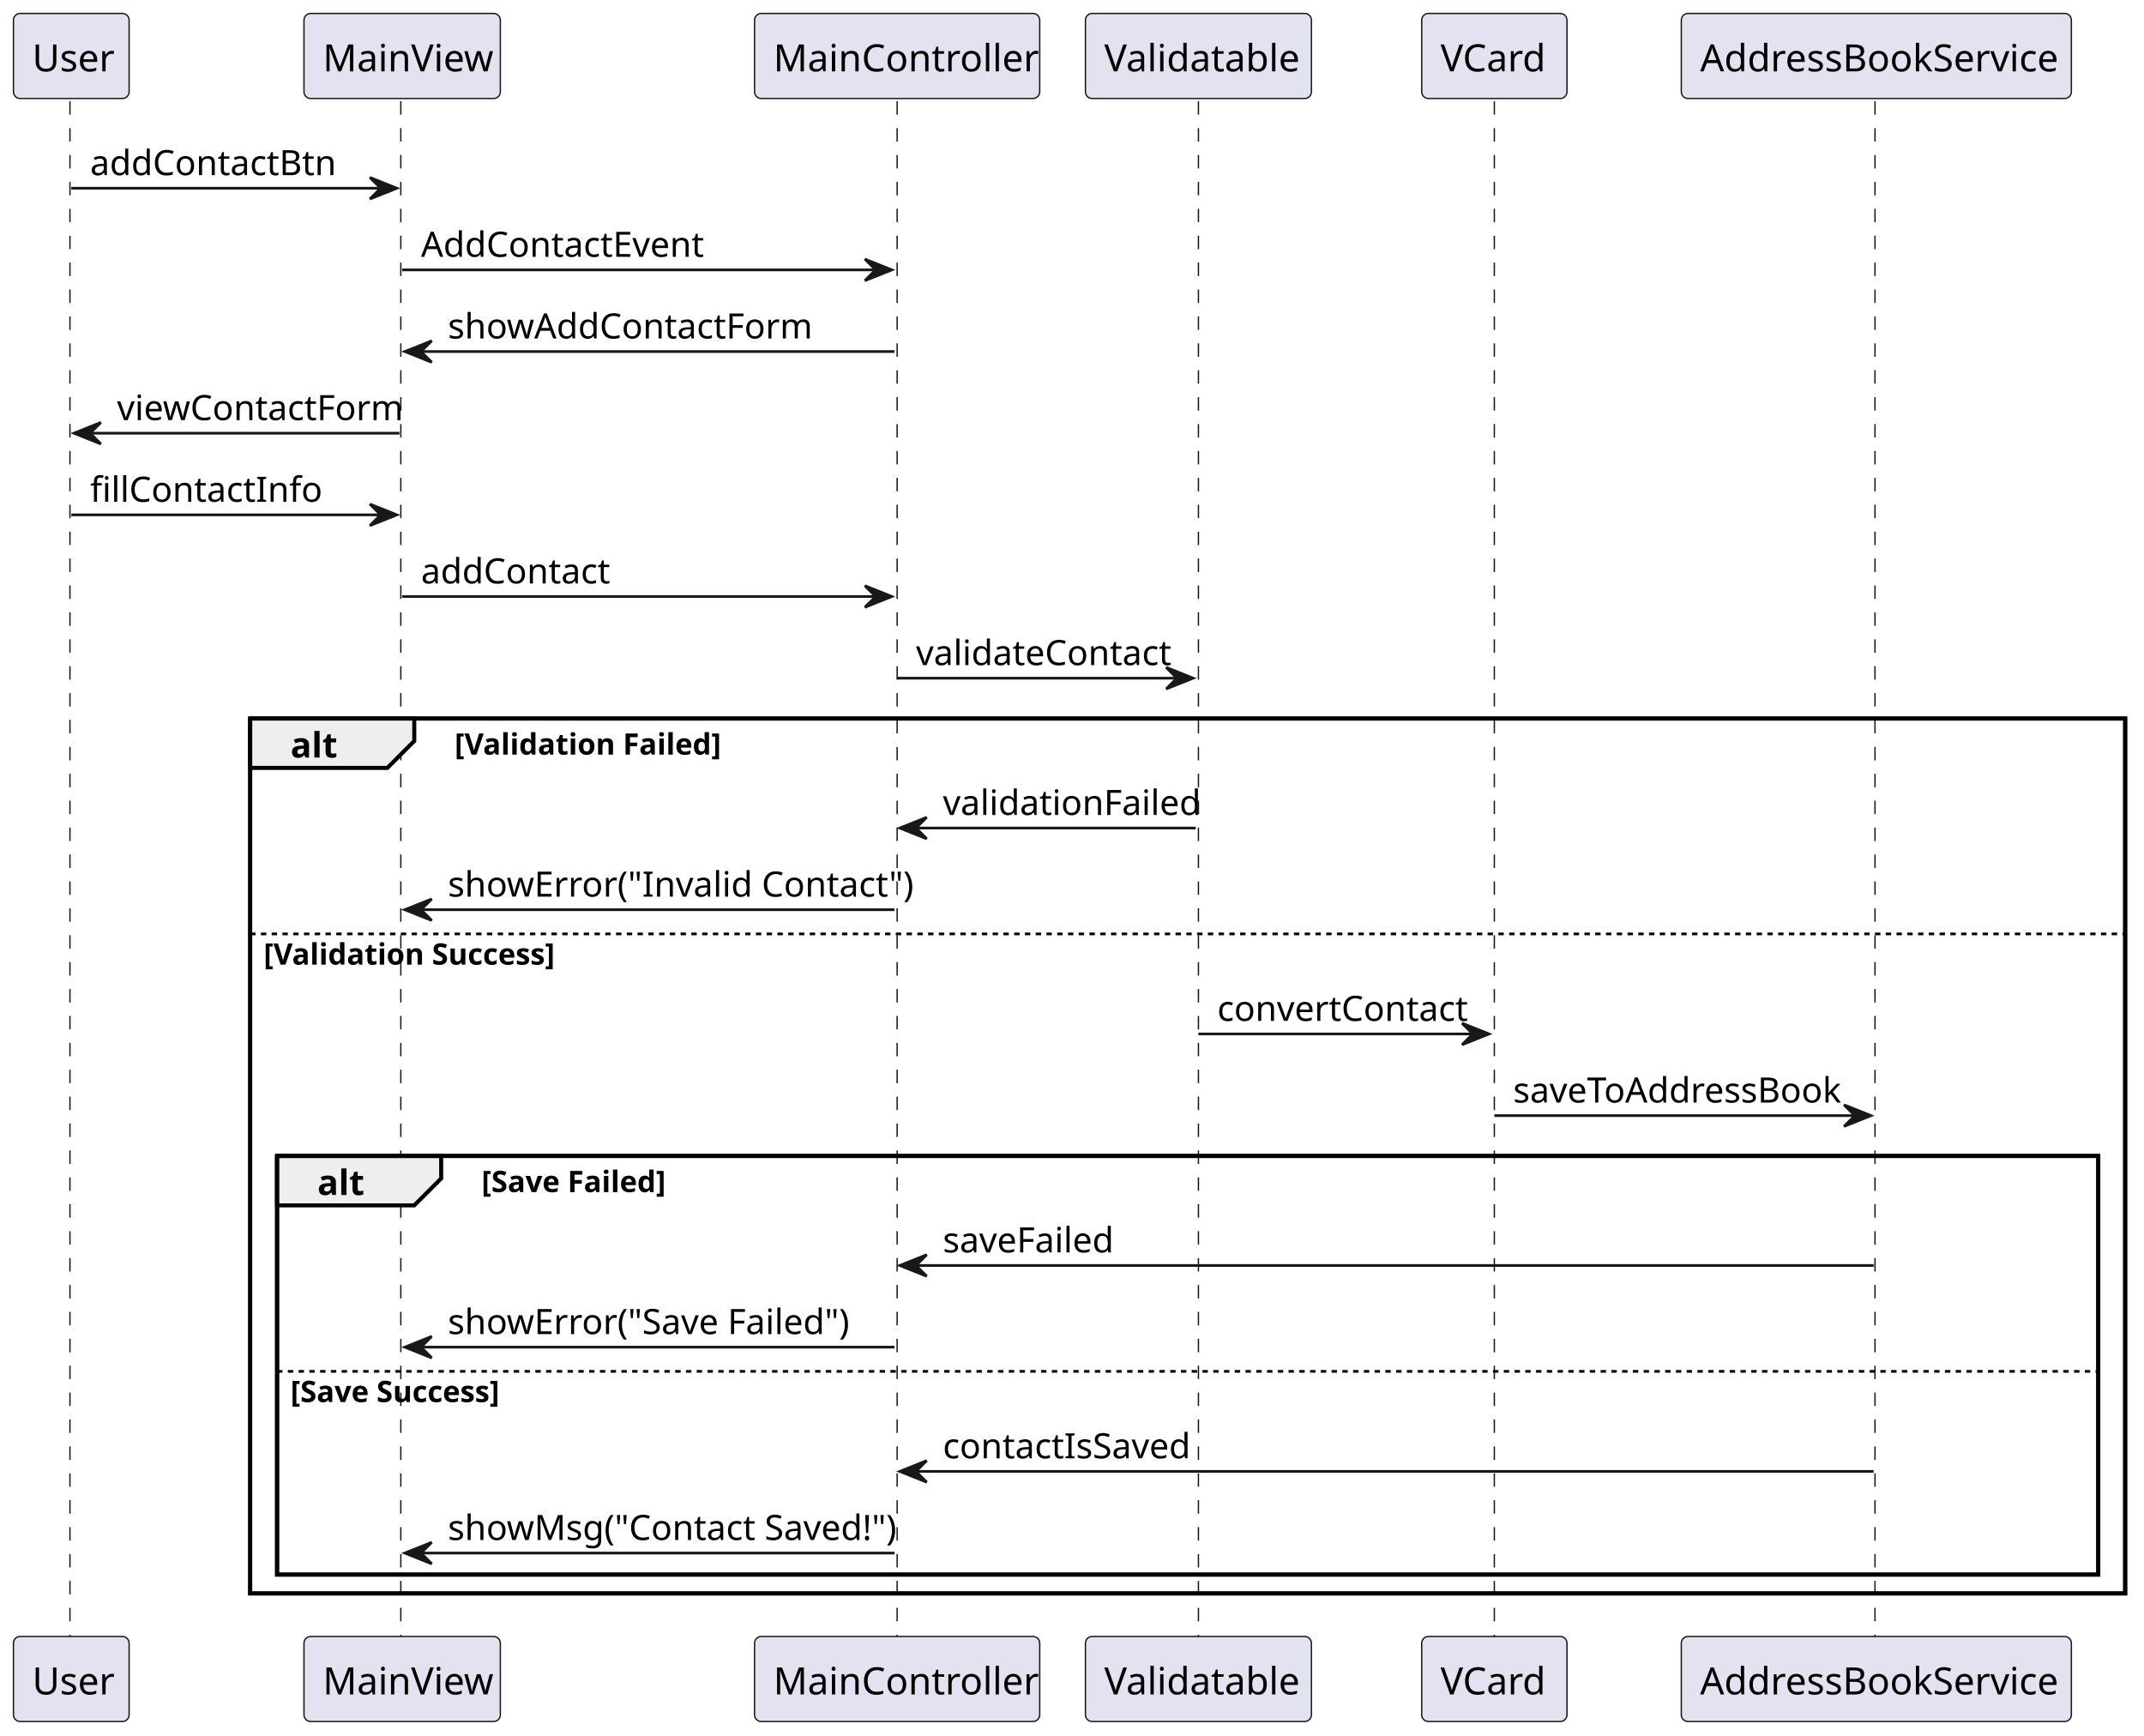
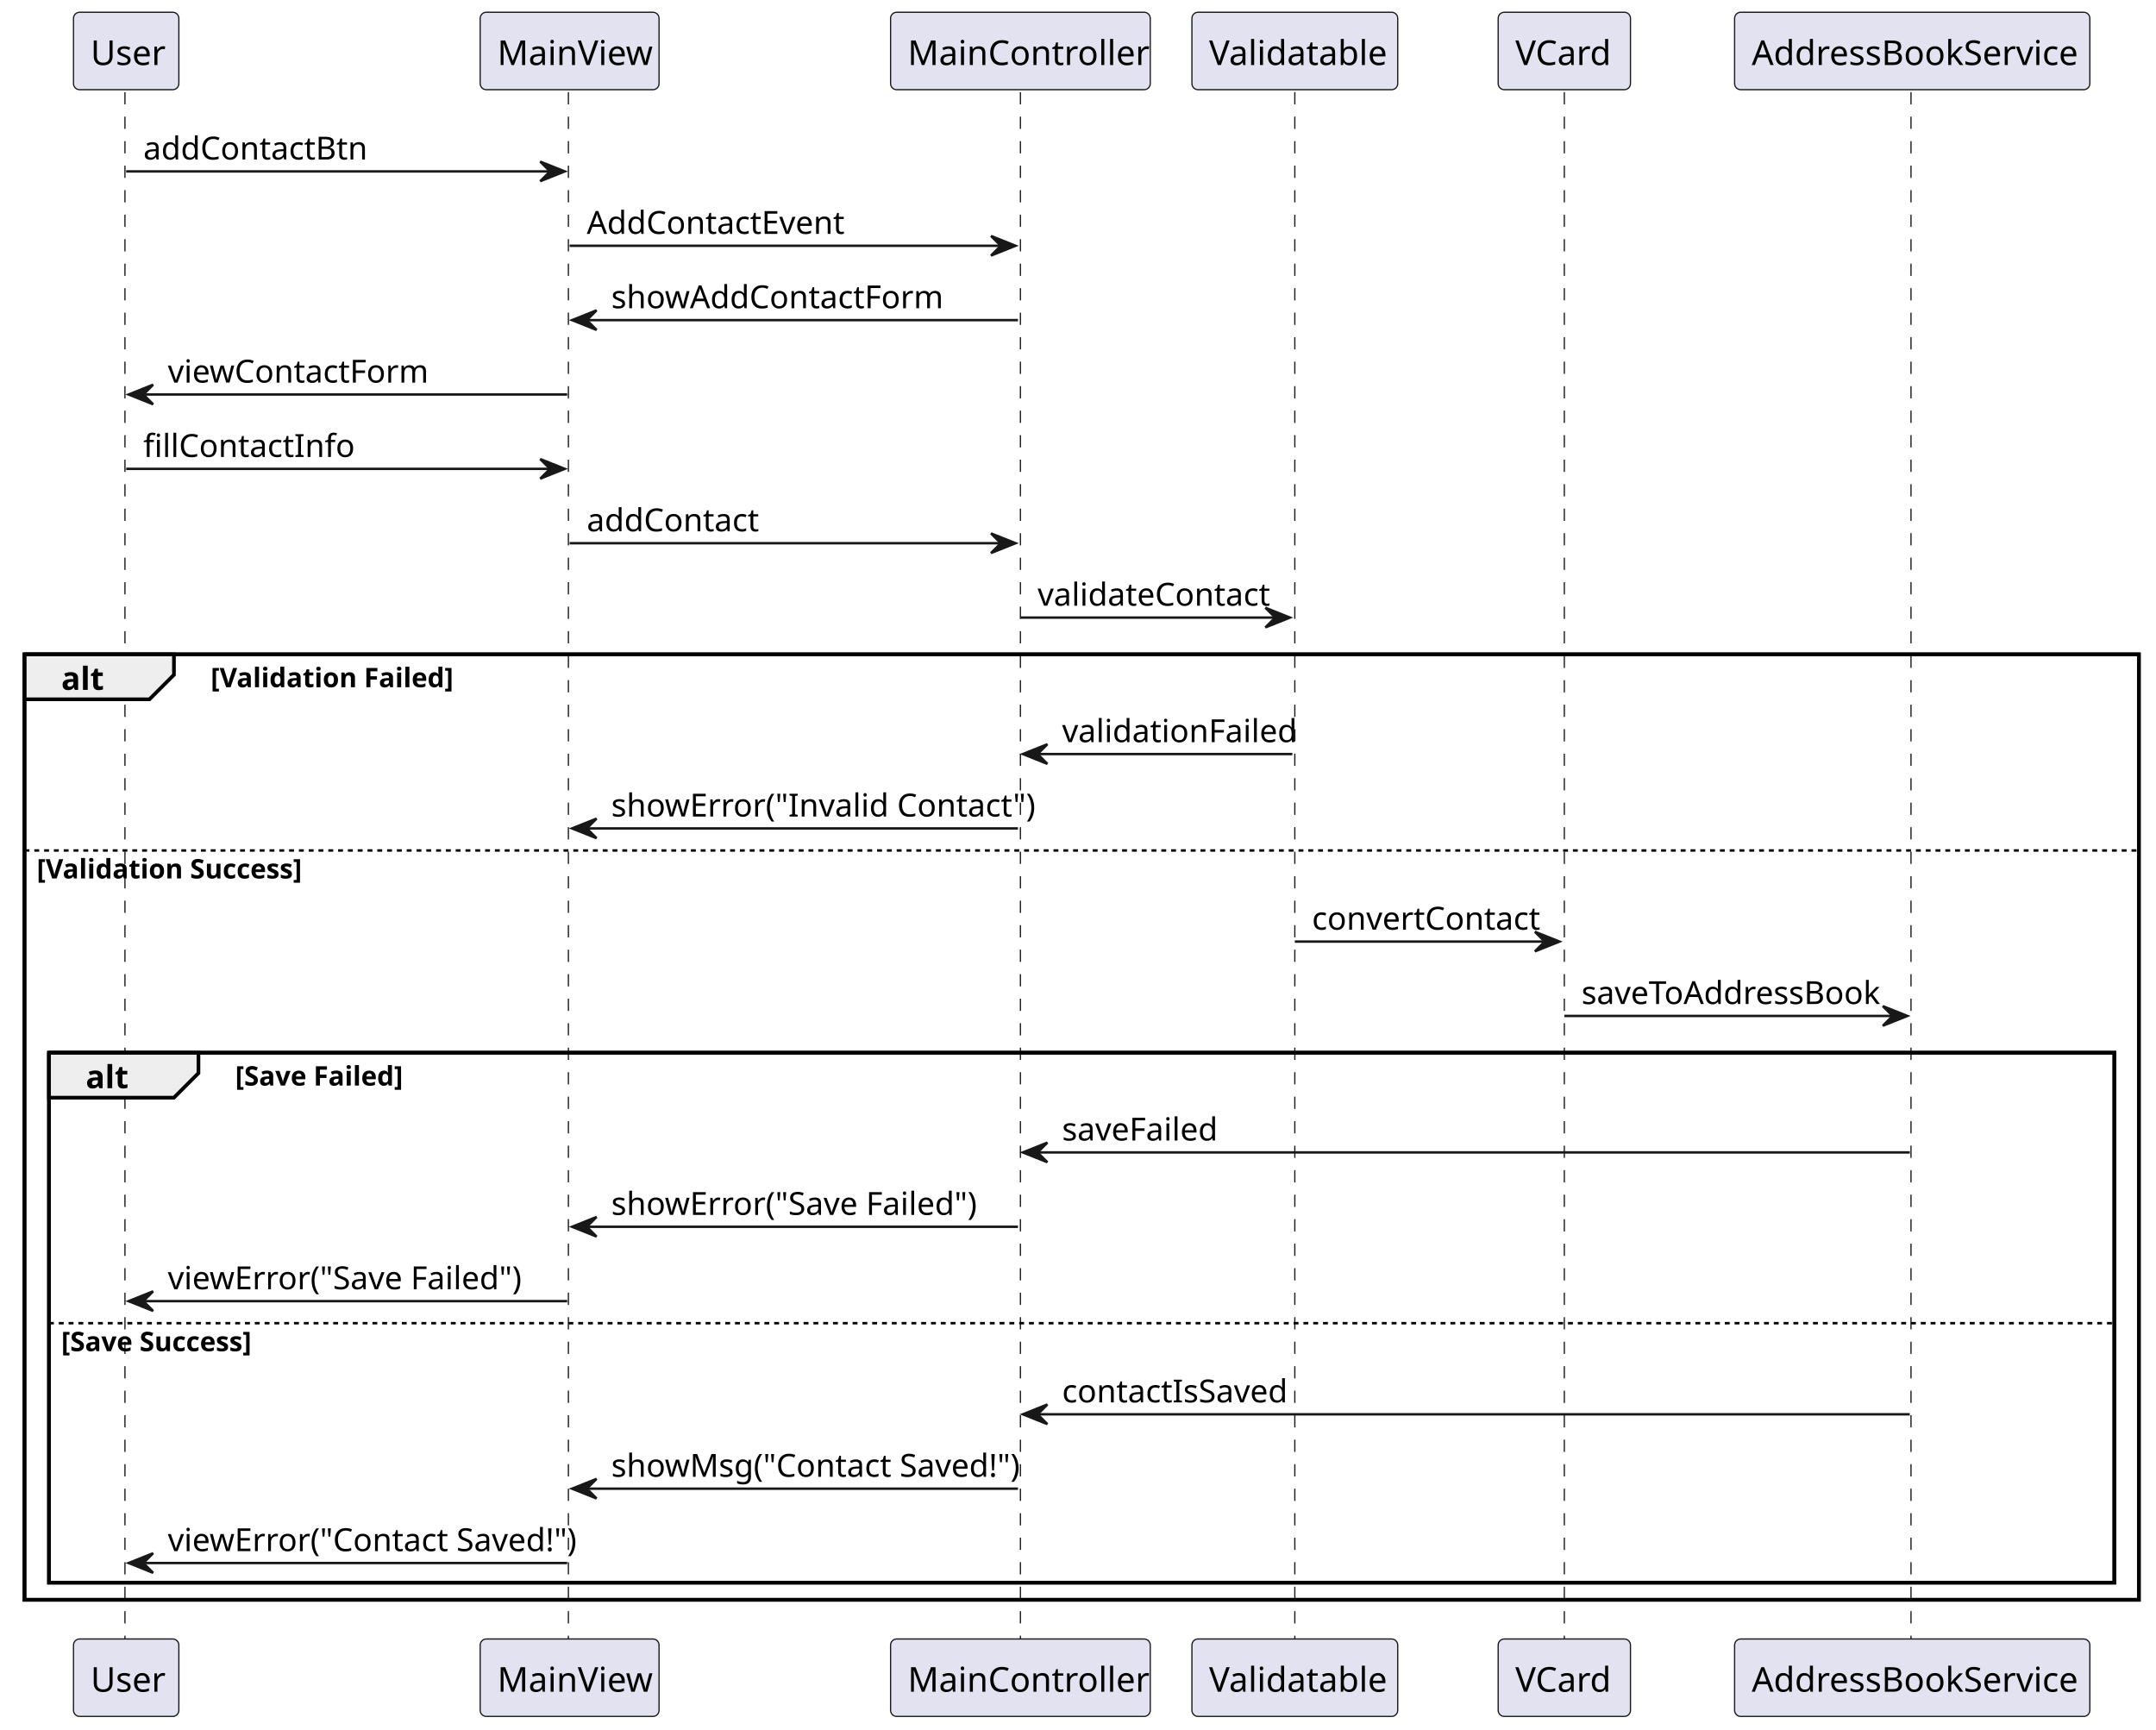
- <svg xmlns="http://www.w3.org/2000/svg" contentStyleType="text/css" height="645px" preserveAspectRatio="none" style="width:797px;height:645px;background:#FFFFFF;" version="1.1" viewBox="0 0 797 645" width="797px" zoomAndPan="magnify">
+ <svg xmlns="http://www.w3.org/2000/svg" contentStyleType="text/css" height="706px" preserveAspectRatio="none" style="width:880px;height:706px;background:#FFFFFF;" version="1.1" viewBox="0 0 880 706" width="880px" zoomAndPan="magnify">
  <defs />
  <g>
-     <rect fill="none" height="325.188" style="stroke:#000000;stroke-width:1.5;" width="697" x="93" y="267.07" />
-     <rect fill="none" height="155.594" style="stroke:#000000;stroke-width:1.5;" width="677" x="103" y="429.664" />
-     <line style="stroke:#181818;stroke-width:0.5;stroke-dasharray:5.0,5.0;" x1="26" x2="26" y1="37.609" y2="609.258" />
-     <line style="stroke:#181818;stroke-width:0.5;stroke-dasharray:5.0,5.0;" x1="149" x2="149" y1="37.609" y2="609.258" />
-     <line style="stroke:#181818;stroke-width:0.5;stroke-dasharray:5.0,5.0;" x1="333.5" x2="333.5" y1="37.609" y2="609.258" />
-     <line style="stroke:#181818;stroke-width:0.5;stroke-dasharray:5.0,5.0;" x1="445.5" x2="445.5" y1="37.609" y2="609.258" />
-     <line style="stroke:#181818;stroke-width:0.5;stroke-dasharray:5.0,5.0;" x1="555.5" x2="555.5" y1="37.609" y2="609.258" />
-     <line style="stroke:#181818;stroke-width:0.5;stroke-dasharray:5.0,5.0;" x1="697" x2="697" y1="37.609" y2="609.258" />
-     <rect fill="#E2E2F0" height="31.609" rx="2.5" ry="2.5" style="stroke:#181818;stroke-width:0.5;" width="43" x="5" y="5" />
-     <text fill="#000000" font-family="sans-serif" font-size="14" lengthAdjust="spacing" textLength="29" x="12" y="26.533">User</text>
-     <rect fill="#E2E2F0" height="31.609" rx="2.5" ry="2.5" style="stroke:#181818;stroke-width:0.5;" width="43" x="5" y="608.258" />
-     <text fill="#000000" font-family="sans-serif" font-size="14" lengthAdjust="spacing" textLength="29" x="12" y="629.791">User</text>
-     <rect fill="#E2E2F0" height="31.609" rx="2.5" ry="2.5" style="stroke:#181818;stroke-width:0.5;" width="73" x="113" y="5" />
-     <text fill="#000000" font-family="sans-serif" font-size="14" lengthAdjust="spacing" textLength="59" x="120" y="26.533">MainView</text>
-     <rect fill="#E2E2F0" height="31.609" rx="2.5" ry="2.5" style="stroke:#181818;stroke-width:0.5;" width="73" x="113" y="608.258" />
-     <text fill="#000000" font-family="sans-serif" font-size="14" lengthAdjust="spacing" textLength="59" x="120" y="629.791">MainView</text>
-     <rect fill="#E2E2F0" height="31.609" rx="2.5" ry="2.5" style="stroke:#181818;stroke-width:0.5;" width="106" x="280.5" y="5" />
-     <text fill="#000000" font-family="sans-serif" font-size="14" lengthAdjust="spacing" textLength="92" x="287.5" y="26.533">MainController</text>
-     <rect fill="#E2E2F0" height="31.609" rx="2.5" ry="2.5" style="stroke:#181818;stroke-width:0.5;" width="106" x="280.5" y="608.258" />
-     <text fill="#000000" font-family="sans-serif" font-size="14" lengthAdjust="spacing" textLength="92" x="287.5" y="629.791">MainController</text>
-     <rect fill="#E2E2F0" height="31.609" rx="2.5" ry="2.5" style="stroke:#181818;stroke-width:0.5;" width="84" x="403.5" y="5" />
-     <text fill="#000000" font-family="sans-serif" font-size="14" lengthAdjust="spacing" textLength="70" x="410.5" y="26.533">Validatable</text>
-     <rect fill="#E2E2F0" height="31.609" rx="2.5" ry="2.5" style="stroke:#181818;stroke-width:0.5;" width="84" x="403.5" y="608.258" />
-     <text fill="#000000" font-family="sans-serif" font-size="14" lengthAdjust="spacing" textLength="70" x="410.5" y="629.791">Validatable</text>
-     <rect fill="#E2E2F0" height="31.609" rx="2.5" ry="2.5" style="stroke:#181818;stroke-width:0.5;" width="54" x="528.5" y="5" />
-     <text fill="#000000" font-family="sans-serif" font-size="14" lengthAdjust="spacing" textLength="40" x="535.5" y="26.533">VCard</text>
-     <rect fill="#E2E2F0" height="31.609" rx="2.5" ry="2.5" style="stroke:#181818;stroke-width:0.5;" width="54" x="528.5" y="608.258" />
-     <text fill="#000000" font-family="sans-serif" font-size="14" lengthAdjust="spacing" textLength="40" x="535.5" y="629.791">VCard</text>
-     <rect fill="#E2E2F0" height="31.609" rx="2.5" ry="2.5" style="stroke:#181818;stroke-width:0.5;" width="145" x="625" y="5" />
-     <text fill="#000000" font-family="sans-serif" font-size="14" lengthAdjust="spacing" textLength="131" x="632" y="26.533">AddressBookService</text>
-     <rect fill="#E2E2F0" height="31.609" rx="2.5" ry="2.5" style="stroke:#181818;stroke-width:0.5;" width="145" x="625" y="608.258" />
-     <text fill="#000000" font-family="sans-serif" font-size="14" lengthAdjust="spacing" textLength="131" x="632" y="629.791">AddressBookService</text>
-     <polygon fill="#181818" points="137.5,65.961,147.5,69.961,137.5,73.961,141.5,69.961" style="stroke:#181818;stroke-width:1.0;" />
-     <line style="stroke:#181818;stroke-width:1.0;" x1="26.5" x2="143.5" y1="69.961" y2="69.961" />
-     <text fill="#000000" font-family="sans-serif" font-size="13" lengthAdjust="spacing" textLength="86" x="33.5" y="65.105">addContactBtn</text>
-     <polygon fill="#181818" points="321.5,96.312,331.5,100.312,321.5,104.312,325.5,100.312" style="stroke:#181818;stroke-width:1.0;" />
-     <line style="stroke:#181818;stroke-width:1.0;" x1="149.5" x2="327.5" y1="100.312" y2="100.312" />
-     <text fill="#000000" font-family="sans-serif" font-size="13" lengthAdjust="spacing" textLength="100" x="156.5" y="95.456">AddContactEvent</text>
-     <polygon fill="#181818" points="160.5,126.664,150.5,130.664,160.5,134.664,156.5,130.664" style="stroke:#181818;stroke-width:1.0;" />
-     <line style="stroke:#181818;stroke-width:1.0;" x1="154.5" x2="332.5" y1="130.664" y2="130.664" />
-     <text fill="#000000" font-family="sans-serif" font-size="13" lengthAdjust="spacing" textLength="128" x="166.5" y="125.808">showAddContactForm</text>
-     <polygon fill="#181818" points="37.5,157.016,27.5,161.016,37.5,165.016,33.5,161.016" style="stroke:#181818;stroke-width:1.0;" />
-     <line style="stroke:#181818;stroke-width:1.0;" x1="31.5" x2="148.5" y1="161.016" y2="161.016" />
-     <text fill="#000000" font-family="sans-serif" font-size="13" lengthAdjust="spacing" textLength="99" x="43.5" y="156.159">viewContactForm</text>
-     <polygon fill="#181818" points="137.5,187.367,147.5,191.367,137.5,195.367,141.5,191.367" style="stroke:#181818;stroke-width:1.0;" />
-     <line style="stroke:#181818;stroke-width:1.0;" x1="26.5" x2="143.5" y1="191.367" y2="191.367" />
-     <text fill="#000000" font-family="sans-serif" font-size="13" lengthAdjust="spacing" textLength="77" x="33.5" y="186.511">fillContactInfo</text>
-     <polygon fill="#181818" points="321.5,217.719,331.5,221.719,321.5,225.719,325.5,221.719" style="stroke:#181818;stroke-width:1.0;" />
-     <line style="stroke:#181818;stroke-width:1.0;" x1="149.5" x2="327.5" y1="221.719" y2="221.719" />
-     <text fill="#000000" font-family="sans-serif" font-size="13" lengthAdjust="spacing" textLength="66" x="156.5" y="216.862">addContact</text>
-     <polygon fill="#181818" points="433.5,248.07,443.5,252.07,433.5,256.07,437.5,252.07" style="stroke:#181818;stroke-width:1.0;" />
-     <line style="stroke:#181818;stroke-width:1.0;" x1="333.5" x2="439.5" y1="252.07" y2="252.07" />
-     <text fill="#000000" font-family="sans-serif" font-size="13" lengthAdjust="spacing" textLength="88" x="340.5" y="247.214">validateContact</text>
-     <path d="M93,267.07 L154,267.07 L154,275.422 L144,285.422 L93,285.422 L93,267.07 " fill="#EEEEEE" style="stroke:#000000;stroke-width:1.5;" />
-     <rect fill="none" height="325.188" style="stroke:#000000;stroke-width:1.5;" width="697" x="93" y="267.07" />
-     <text fill="#000000" font-family="sans-serif" font-size="13" font-weight="bold" lengthAdjust="spacing" textLength="16" x="108" y="281.565">alt</text>
-     <text fill="#000000" font-family="sans-serif" font-size="11" font-weight="bold" lengthAdjust="spacing" textLength="97" x="169" y="280.489">[Validation Failed]</text>
-     <polygon fill="#181818" points="344.5,303.773,334.5,307.773,344.5,311.773,340.5,307.773" style="stroke:#181818;stroke-width:1.0;" />
-     <line style="stroke:#181818;stroke-width:1.0;" x1="338.5" x2="444.5" y1="307.773" y2="307.773" />
-     <text fill="#000000" font-family="sans-serif" font-size="13" lengthAdjust="spacing" textLength="88" x="350.5" y="302.917">validationFailed</text>
-     <polygon fill="#181818" points="160.5,334.125,150.5,338.125,160.5,342.125,156.5,338.125" style="stroke:#181818;stroke-width:1.0;" />
-     <line style="stroke:#181818;stroke-width:1.0;" x1="154.5" x2="332.5" y1="338.125" y2="338.125" />
-     <text fill="#000000" font-family="sans-serif" font-size="13" lengthAdjust="spacing" textLength="160" x="166.5" y="333.269">showError("Invalid Contact")</text>
-     <line style="stroke:#000000;stroke-width:1.0;stroke-dasharray:2.0,2.0;" x1="93" x2="790" y1="347.125" y2="347.125" />
-     <text fill="#000000" font-family="sans-serif" font-size="11" font-weight="bold" lengthAdjust="spacing" textLength="112" x="98" y="358.544">[Validation Success]</text>
-     <polygon fill="#181818" points="543.5,380.312,553.5,384.312,543.5,388.312,547.5,384.312" style="stroke:#181818;stroke-width:1.0;" />
-     <line style="stroke:#181818;stroke-width:1.0;" x1="445.5" x2="549.5" y1="384.312" y2="384.312" />
-     <text fill="#000000" font-family="sans-serif" font-size="13" lengthAdjust="spacing" textLength="86" x="452.5" y="379.456">convertContact</text>
-     <polygon fill="#181818" points="685.5,410.664,695.5,414.664,685.5,418.664,689.5,414.664" style="stroke:#181818;stroke-width:1.0;" />
-     <line style="stroke:#181818;stroke-width:1.0;" x1="555.5" x2="691.5" y1="414.664" y2="414.664" />
-     <text fill="#000000" font-family="sans-serif" font-size="13" lengthAdjust="spacing" textLength="118" x="562.5" y="409.808">saveToAddressBook</text>
-     <path d="M103,429.664 L164,429.664 L164,438.016 L154,448.016 L103,448.016 L103,429.664 " fill="#EEEEEE" style="stroke:#000000;stroke-width:1.5;" />
-     <rect fill="none" height="155.594" style="stroke:#000000;stroke-width:1.5;" width="677" x="103" y="429.664" />
-     <text fill="#000000" font-family="sans-serif" font-size="13" font-weight="bold" lengthAdjust="spacing" textLength="16" x="118" y="444.159">alt</text>
-     <text fill="#000000" font-family="sans-serif" font-size="11" font-weight="bold" lengthAdjust="spacing" textLength="69" x="179" y="443.083">[Save Failed]</text>
-     <polygon fill="#181818" points="344.5,466.367,334.5,470.367,344.5,474.367,340.5,470.367" style="stroke:#181818;stroke-width:1.0;" />
-     <line style="stroke:#181818;stroke-width:1.0;" x1="338.5" x2="696.5" y1="470.367" y2="470.367" />
-     <text fill="#000000" font-family="sans-serif" font-size="13" lengthAdjust="spacing" textLength="61" x="350.5" y="465.511">saveFailed</text>
-     <polygon fill="#181818" points="160.5,496.719,150.5,500.719,160.5,504.719,156.5,500.719" style="stroke:#181818;stroke-width:1.0;" />
-     <line style="stroke:#181818;stroke-width:1.0;" x1="154.5" x2="332.5" y1="500.719" y2="500.719" />
-     <text fill="#000000" font-family="sans-serif" font-size="13" lengthAdjust="spacing" textLength="143" x="166.5" y="495.862">showError("Save Failed")</text>
-     <line style="stroke:#000000;stroke-width:1.0;stroke-dasharray:2.0,2.0;" x1="103" x2="780" y1="509.719" y2="509.719" />
-     <text fill="#000000" font-family="sans-serif" font-size="11" font-weight="bold" lengthAdjust="spacing" textLength="84" x="108" y="521.138">[Save Success]</text>
-     <polygon fill="#181818" points="344.5,542.906,334.5,546.906,344.5,550.906,340.5,546.906" style="stroke:#181818;stroke-width:1.0;" />
-     <line style="stroke:#181818;stroke-width:1.0;" x1="338.5" x2="696.5" y1="546.906" y2="546.906" />
-     <text fill="#000000" font-family="sans-serif" font-size="13" lengthAdjust="spacing" textLength="88" x="350.5" y="542.05">contactIsSaved</text>
-     <polygon fill="#181818" points="160.5,573.258,150.5,577.258,160.5,581.258,156.5,577.258" style="stroke:#181818;stroke-width:1.0;" />
-     <line style="stroke:#181818;stroke-width:1.0;" x1="154.5" x2="332.5" y1="577.258" y2="577.258" />
-     <text fill="#000000" font-family="sans-serif" font-size="13" lengthAdjust="spacing" textLength="160" x="166.5" y="572.401">showMsg("Contact Saved!")</text>
+     <rect fill="none" height="385.891" style="stroke:#000000;stroke-width:1.5;" width="863" x="10" y="267.07" />
+     <rect fill="none" height="216.297" style="stroke:#000000;stroke-width:1.5;" width="843" x="20" y="429.664" />
+     <line style="stroke:#181818;stroke-width:0.5;stroke-dasharray:5.0,5.0;" x1="51" x2="51" y1="37.609" y2="669.961" />
+     <line style="stroke:#181818;stroke-width:0.5;stroke-dasharray:5.0,5.0;" x1="232" x2="232" y1="37.609" y2="669.961" />
+     <line style="stroke:#181818;stroke-width:0.5;stroke-dasharray:5.0,5.0;" x1="416.5" x2="416.5" y1="37.609" y2="669.961" />
+     <line style="stroke:#181818;stroke-width:0.5;stroke-dasharray:5.0,5.0;" x1="528.5" x2="528.5" y1="37.609" y2="669.961" />
+     <line style="stroke:#181818;stroke-width:0.5;stroke-dasharray:5.0,5.0;" x1="638.5" x2="638.5" y1="37.609" y2="669.961" />
+     <line style="stroke:#181818;stroke-width:0.5;stroke-dasharray:5.0,5.0;" x1="780" x2="780" y1="37.609" y2="669.961" />
+     <rect fill="#E2E2F0" height="31.609" rx="2.5" ry="2.5" style="stroke:#181818;stroke-width:0.5;" width="43" x="30" y="5" />
+     <text fill="#000000" font-family="sans-serif" font-size="14" lengthAdjust="spacing" textLength="29" x="37" y="26.533">User</text>
+     <rect fill="#E2E2F0" height="31.609" rx="2.5" ry="2.5" style="stroke:#181818;stroke-width:0.5;" width="43" x="30" y="668.961" />
+     <text fill="#000000" font-family="sans-serif" font-size="14" lengthAdjust="spacing" textLength="29" x="37" y="690.494">User</text>
+     <rect fill="#E2E2F0" height="31.609" rx="2.5" ry="2.5" style="stroke:#181818;stroke-width:0.5;" width="73" x="196" y="5" />
+     <text fill="#000000" font-family="sans-serif" font-size="14" lengthAdjust="spacing" textLength="59" x="203" y="26.533">MainView</text>
+     <rect fill="#E2E2F0" height="31.609" rx="2.5" ry="2.5" style="stroke:#181818;stroke-width:0.5;" width="73" x="196" y="668.961" />
+     <text fill="#000000" font-family="sans-serif" font-size="14" lengthAdjust="spacing" textLength="59" x="203" y="690.494">MainView</text>
+     <rect fill="#E2E2F0" height="31.609" rx="2.5" ry="2.5" style="stroke:#181818;stroke-width:0.5;" width="106" x="363.5" y="5" />
+     <text fill="#000000" font-family="sans-serif" font-size="14" lengthAdjust="spacing" textLength="92" x="370.5" y="26.533">MainController</text>
+     <rect fill="#E2E2F0" height="31.609" rx="2.5" ry="2.5" style="stroke:#181818;stroke-width:0.5;" width="106" x="363.5" y="668.961" />
+     <text fill="#000000" font-family="sans-serif" font-size="14" lengthAdjust="spacing" textLength="92" x="370.5" y="690.494">MainController</text>
+     <rect fill="#E2E2F0" height="31.609" rx="2.5" ry="2.5" style="stroke:#181818;stroke-width:0.5;" width="84" x="486.5" y="5" />
+     <text fill="#000000" font-family="sans-serif" font-size="14" lengthAdjust="spacing" textLength="70" x="493.5" y="26.533">Validatable</text>
+     <rect fill="#E2E2F0" height="31.609" rx="2.5" ry="2.5" style="stroke:#181818;stroke-width:0.5;" width="84" x="486.5" y="668.961" />
+     <text fill="#000000" font-family="sans-serif" font-size="14" lengthAdjust="spacing" textLength="70" x="493.5" y="690.494">Validatable</text>
+     <rect fill="#E2E2F0" height="31.609" rx="2.5" ry="2.5" style="stroke:#181818;stroke-width:0.5;" width="54" x="611.5" y="5" />
+     <text fill="#000000" font-family="sans-serif" font-size="14" lengthAdjust="spacing" textLength="40" x="618.5" y="26.533">VCard</text>
+     <rect fill="#E2E2F0" height="31.609" rx="2.5" ry="2.5" style="stroke:#181818;stroke-width:0.5;" width="54" x="611.5" y="668.961" />
+     <text fill="#000000" font-family="sans-serif" font-size="14" lengthAdjust="spacing" textLength="40" x="618.5" y="690.494">VCard</text>
+     <rect fill="#E2E2F0" height="31.609" rx="2.5" ry="2.5" style="stroke:#181818;stroke-width:0.5;" width="145" x="708" y="5" />
+     <text fill="#000000" font-family="sans-serif" font-size="14" lengthAdjust="spacing" textLength="131" x="715" y="26.533">AddressBookService</text>
+     <rect fill="#E2E2F0" height="31.609" rx="2.5" ry="2.5" style="stroke:#181818;stroke-width:0.5;" width="145" x="708" y="668.961" />
+     <text fill="#000000" font-family="sans-serif" font-size="14" lengthAdjust="spacing" textLength="131" x="715" y="690.494">AddressBookService</text>
+     <polygon fill="#181818" points="220.5,65.961,230.5,69.961,220.5,73.961,224.5,69.961" style="stroke:#181818;stroke-width:1.0;" />
+     <line style="stroke:#181818;stroke-width:1.0;" x1="51.5" x2="226.5" y1="69.961" y2="69.961" />
+     <text fill="#000000" font-family="sans-serif" font-size="13" lengthAdjust="spacing" textLength="86" x="58.5" y="65.105">addContactBtn</text>
+     <polygon fill="#181818" points="404.5,96.312,414.5,100.312,404.5,104.312,408.5,100.312" style="stroke:#181818;stroke-width:1.0;" />
+     <line style="stroke:#181818;stroke-width:1.0;" x1="232.5" x2="410.5" y1="100.312" y2="100.312" />
+     <text fill="#000000" font-family="sans-serif" font-size="13" lengthAdjust="spacing" textLength="100" x="239.5" y="95.456">AddContactEvent</text>
+     <polygon fill="#181818" points="243.5,126.664,233.5,130.664,243.5,134.664,239.5,130.664" style="stroke:#181818;stroke-width:1.0;" />
+     <line style="stroke:#181818;stroke-width:1.0;" x1="237.5" x2="415.5" y1="130.664" y2="130.664" />
+     <text fill="#000000" font-family="sans-serif" font-size="13" lengthAdjust="spacing" textLength="128" x="249.5" y="125.808">showAddContactForm</text>
+     <polygon fill="#181818" points="62.5,157.016,52.5,161.016,62.5,165.016,58.5,161.016" style="stroke:#181818;stroke-width:1.0;" />
+     <line style="stroke:#181818;stroke-width:1.0;" x1="56.5" x2="231.5" y1="161.016" y2="161.016" />
+     <text fill="#000000" font-family="sans-serif" font-size="13" lengthAdjust="spacing" textLength="99" x="68.5" y="156.159">viewContactForm</text>
+     <polygon fill="#181818" points="220.5,187.367,230.5,191.367,220.5,195.367,224.5,191.367" style="stroke:#181818;stroke-width:1.0;" />
+     <line style="stroke:#181818;stroke-width:1.0;" x1="51.5" x2="226.5" y1="191.367" y2="191.367" />
+     <text fill="#000000" font-family="sans-serif" font-size="13" lengthAdjust="spacing" textLength="77" x="58.5" y="186.511">fillContactInfo</text>
+     <polygon fill="#181818" points="404.5,217.719,414.5,221.719,404.5,225.719,408.5,221.719" style="stroke:#181818;stroke-width:1.0;" />
+     <line style="stroke:#181818;stroke-width:1.0;" x1="232.5" x2="410.5" y1="221.719" y2="221.719" />
+     <text fill="#000000" font-family="sans-serif" font-size="13" lengthAdjust="spacing" textLength="66" x="239.5" y="216.862">addContact</text>
+     <polygon fill="#181818" points="516.5,248.07,526.5,252.07,516.5,256.07,520.5,252.07" style="stroke:#181818;stroke-width:1.0;" />
+     <line style="stroke:#181818;stroke-width:1.0;" x1="416.5" x2="522.5" y1="252.07" y2="252.07" />
+     <text fill="#000000" font-family="sans-serif" font-size="13" lengthAdjust="spacing" textLength="88" x="423.5" y="247.214">validateContact</text>
+     <path d="M10,267.07 L71,267.07 L71,275.422 L61,285.422 L10,285.422 L10,267.07 " fill="#EEEEEE" style="stroke:#000000;stroke-width:1.5;" />
+     <rect fill="none" height="385.891" style="stroke:#000000;stroke-width:1.5;" width="863" x="10" y="267.07" />
+     <text fill="#000000" font-family="sans-serif" font-size="13" font-weight="bold" lengthAdjust="spacing" textLength="16" x="25" y="281.565">alt</text>
+     <text fill="#000000" font-family="sans-serif" font-size="11" font-weight="bold" lengthAdjust="spacing" textLength="97" x="86" y="280.489">[Validation Failed]</text>
+     <polygon fill="#181818" points="427.5,303.773,417.5,307.773,427.5,311.773,423.5,307.773" style="stroke:#181818;stroke-width:1.0;" />
+     <line style="stroke:#181818;stroke-width:1.0;" x1="421.5" x2="527.5" y1="307.773" y2="307.773" />
+     <text fill="#000000" font-family="sans-serif" font-size="13" lengthAdjust="spacing" textLength="88" x="433.5" y="302.917">validationFailed</text>
+     <polygon fill="#181818" points="243.5,334.125,233.5,338.125,243.5,342.125,239.5,338.125" style="stroke:#181818;stroke-width:1.0;" />
+     <line style="stroke:#181818;stroke-width:1.0;" x1="237.5" x2="415.5" y1="338.125" y2="338.125" />
+     <text fill="#000000" font-family="sans-serif" font-size="13" lengthAdjust="spacing" textLength="160" x="249.5" y="333.269">showError("Invalid Contact")</text>
+     <line style="stroke:#000000;stroke-width:1.0;stroke-dasharray:2.0,2.0;" x1="10" x2="873" y1="347.125" y2="347.125" />
+     <text fill="#000000" font-family="sans-serif" font-size="11" font-weight="bold" lengthAdjust="spacing" textLength="112" x="15" y="358.544">[Validation Success]</text>
+     <polygon fill="#181818" points="626.5,380.312,636.5,384.312,626.5,388.312,630.5,384.312" style="stroke:#181818;stroke-width:1.0;" />
+     <line style="stroke:#181818;stroke-width:1.0;" x1="528.5" x2="632.5" y1="384.312" y2="384.312" />
+     <text fill="#000000" font-family="sans-serif" font-size="13" lengthAdjust="spacing" textLength="86" x="535.5" y="379.456">convertContact</text>
+     <polygon fill="#181818" points="768.5,410.664,778.5,414.664,768.5,418.664,772.5,414.664" style="stroke:#181818;stroke-width:1.0;" />
+     <line style="stroke:#181818;stroke-width:1.0;" x1="638.5" x2="774.5" y1="414.664" y2="414.664" />
+     <text fill="#000000" font-family="sans-serif" font-size="13" lengthAdjust="spacing" textLength="118" x="645.5" y="409.808">saveToAddressBook</text>
+     <path d="M20,429.664 L81,429.664 L81,438.016 L71,448.016 L20,448.016 L20,429.664 " fill="#EEEEEE" style="stroke:#000000;stroke-width:1.5;" />
+     <rect fill="none" height="216.297" style="stroke:#000000;stroke-width:1.5;" width="843" x="20" y="429.664" />
+     <text fill="#000000" font-family="sans-serif" font-size="13" font-weight="bold" lengthAdjust="spacing" textLength="16" x="35" y="444.159">alt</text>
+     <text fill="#000000" font-family="sans-serif" font-size="11" font-weight="bold" lengthAdjust="spacing" textLength="69" x="96" y="443.083">[Save Failed]</text>
+     <polygon fill="#181818" points="427.5,466.367,417.5,470.367,427.5,474.367,423.5,470.367" style="stroke:#181818;stroke-width:1.0;" />
+     <line style="stroke:#181818;stroke-width:1.0;" x1="421.5" x2="779.5" y1="470.367" y2="470.367" />
+     <text fill="#000000" font-family="sans-serif" font-size="13" lengthAdjust="spacing" textLength="61" x="433.5" y="465.511">saveFailed</text>
+     <polygon fill="#181818" points="243.5,496.719,233.5,500.719,243.5,504.719,239.5,500.719" style="stroke:#181818;stroke-width:1.0;" />
+     <line style="stroke:#181818;stroke-width:1.0;" x1="237.5" x2="415.5" y1="500.719" y2="500.719" />
+     <text fill="#000000" font-family="sans-serif" font-size="13" lengthAdjust="spacing" textLength="143" x="249.5" y="495.862">showError("Save Failed")</text>
+     <polygon fill="#181818" points="62.5,527.07,52.5,531.07,62.5,535.07,58.5,531.07" style="stroke:#181818;stroke-width:1.0;" />
+     <line style="stroke:#181818;stroke-width:1.0;" x1="56.5" x2="231.5" y1="531.07" y2="531.07" />
+     <text fill="#000000" font-family="sans-serif" font-size="13" lengthAdjust="spacing" textLength="137" x="68.5" y="526.214">viewError("Save Failed")</text>
+     <line style="stroke:#000000;stroke-width:1.0;stroke-dasharray:2.0,2.0;" x1="20" x2="863" y1="540.07" y2="540.07" />
+     <text fill="#000000" font-family="sans-serif" font-size="11" font-weight="bold" lengthAdjust="spacing" textLength="84" x="25" y="551.489">[Save Success]</text>
+     <polygon fill="#181818" points="427.5,573.258,417.5,577.258,427.5,581.258,423.5,577.258" style="stroke:#181818;stroke-width:1.0;" />
+     <line style="stroke:#181818;stroke-width:1.0;" x1="421.5" x2="779.5" y1="577.258" y2="577.258" />
+     <text fill="#000000" font-family="sans-serif" font-size="13" lengthAdjust="spacing" textLength="88" x="433.5" y="572.401">contactIsSaved</text>
+     <polygon fill="#181818" points="243.5,603.609,233.5,607.609,243.5,611.609,239.5,607.609" style="stroke:#181818;stroke-width:1.0;" />
+     <line style="stroke:#181818;stroke-width:1.0;" x1="237.5" x2="415.5" y1="607.609" y2="607.609" />
+     <text fill="#000000" font-family="sans-serif" font-size="13" lengthAdjust="spacing" textLength="160" x="249.5" y="602.753">showMsg("Contact Saved!")</text>
+     <polygon fill="#181818" points="62.5,633.961,52.5,637.961,62.5,641.961,58.5,637.961" style="stroke:#181818;stroke-width:1.0;" />
+     <line style="stroke:#181818;stroke-width:1.0;" x1="56.5" x2="231.5" y1="637.961" y2="637.961" />
+     <text fill="#000000" font-family="sans-serif" font-size="13" lengthAdjust="spacing" textLength="157" x="68.5" y="633.105">viewError("Contact Saved!")</text>
  </g>
</svg>
